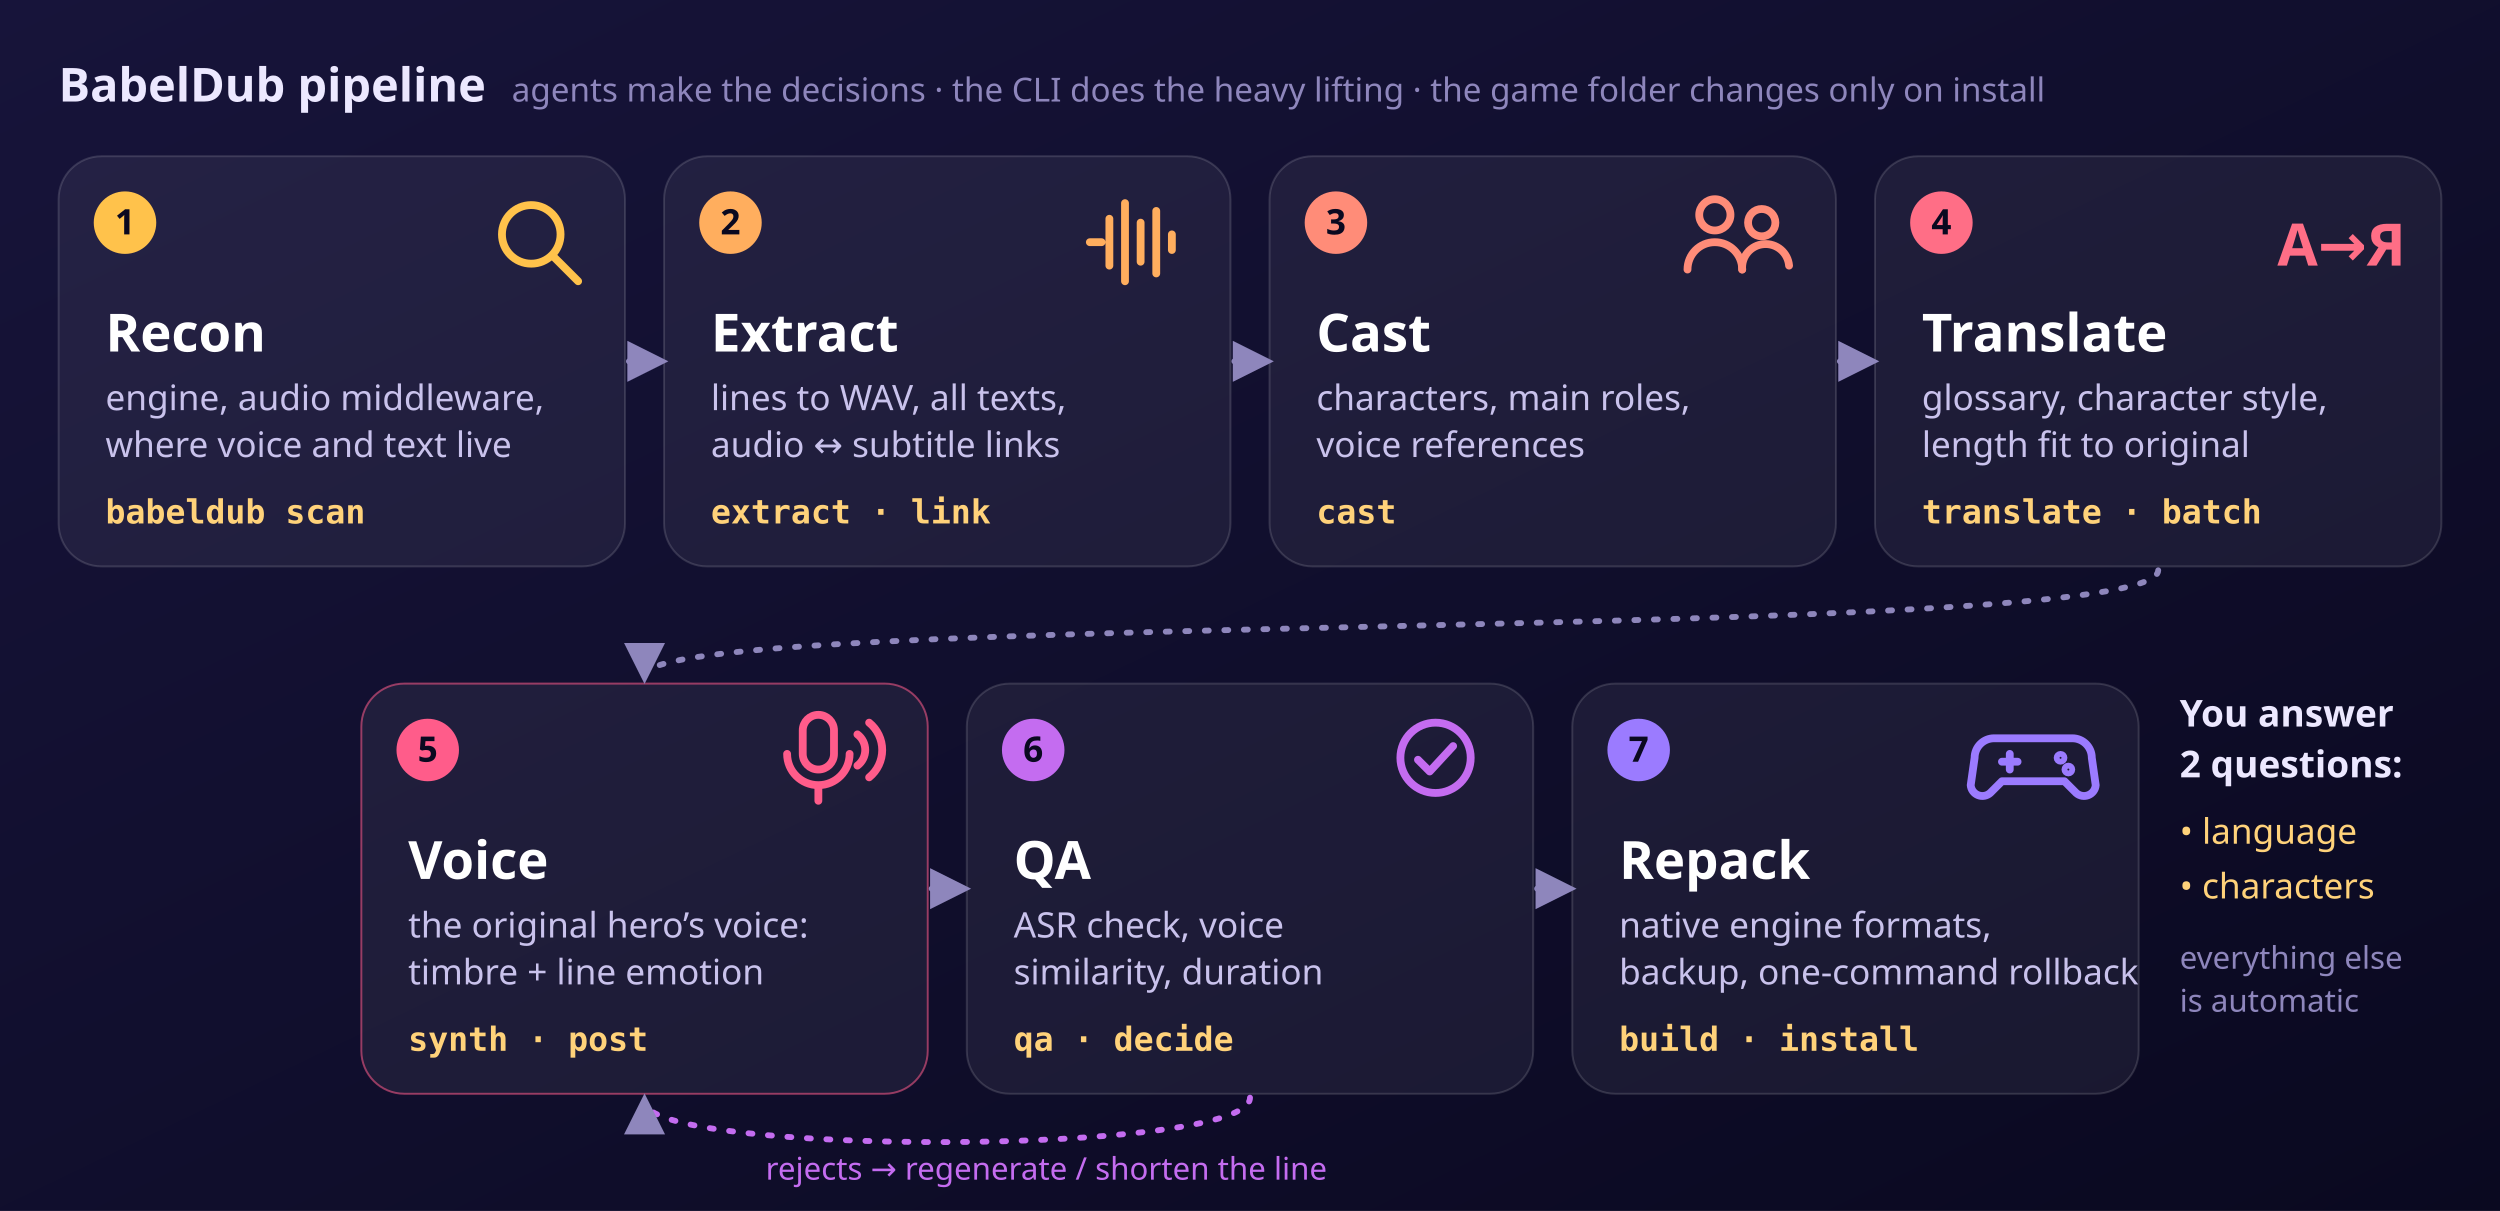
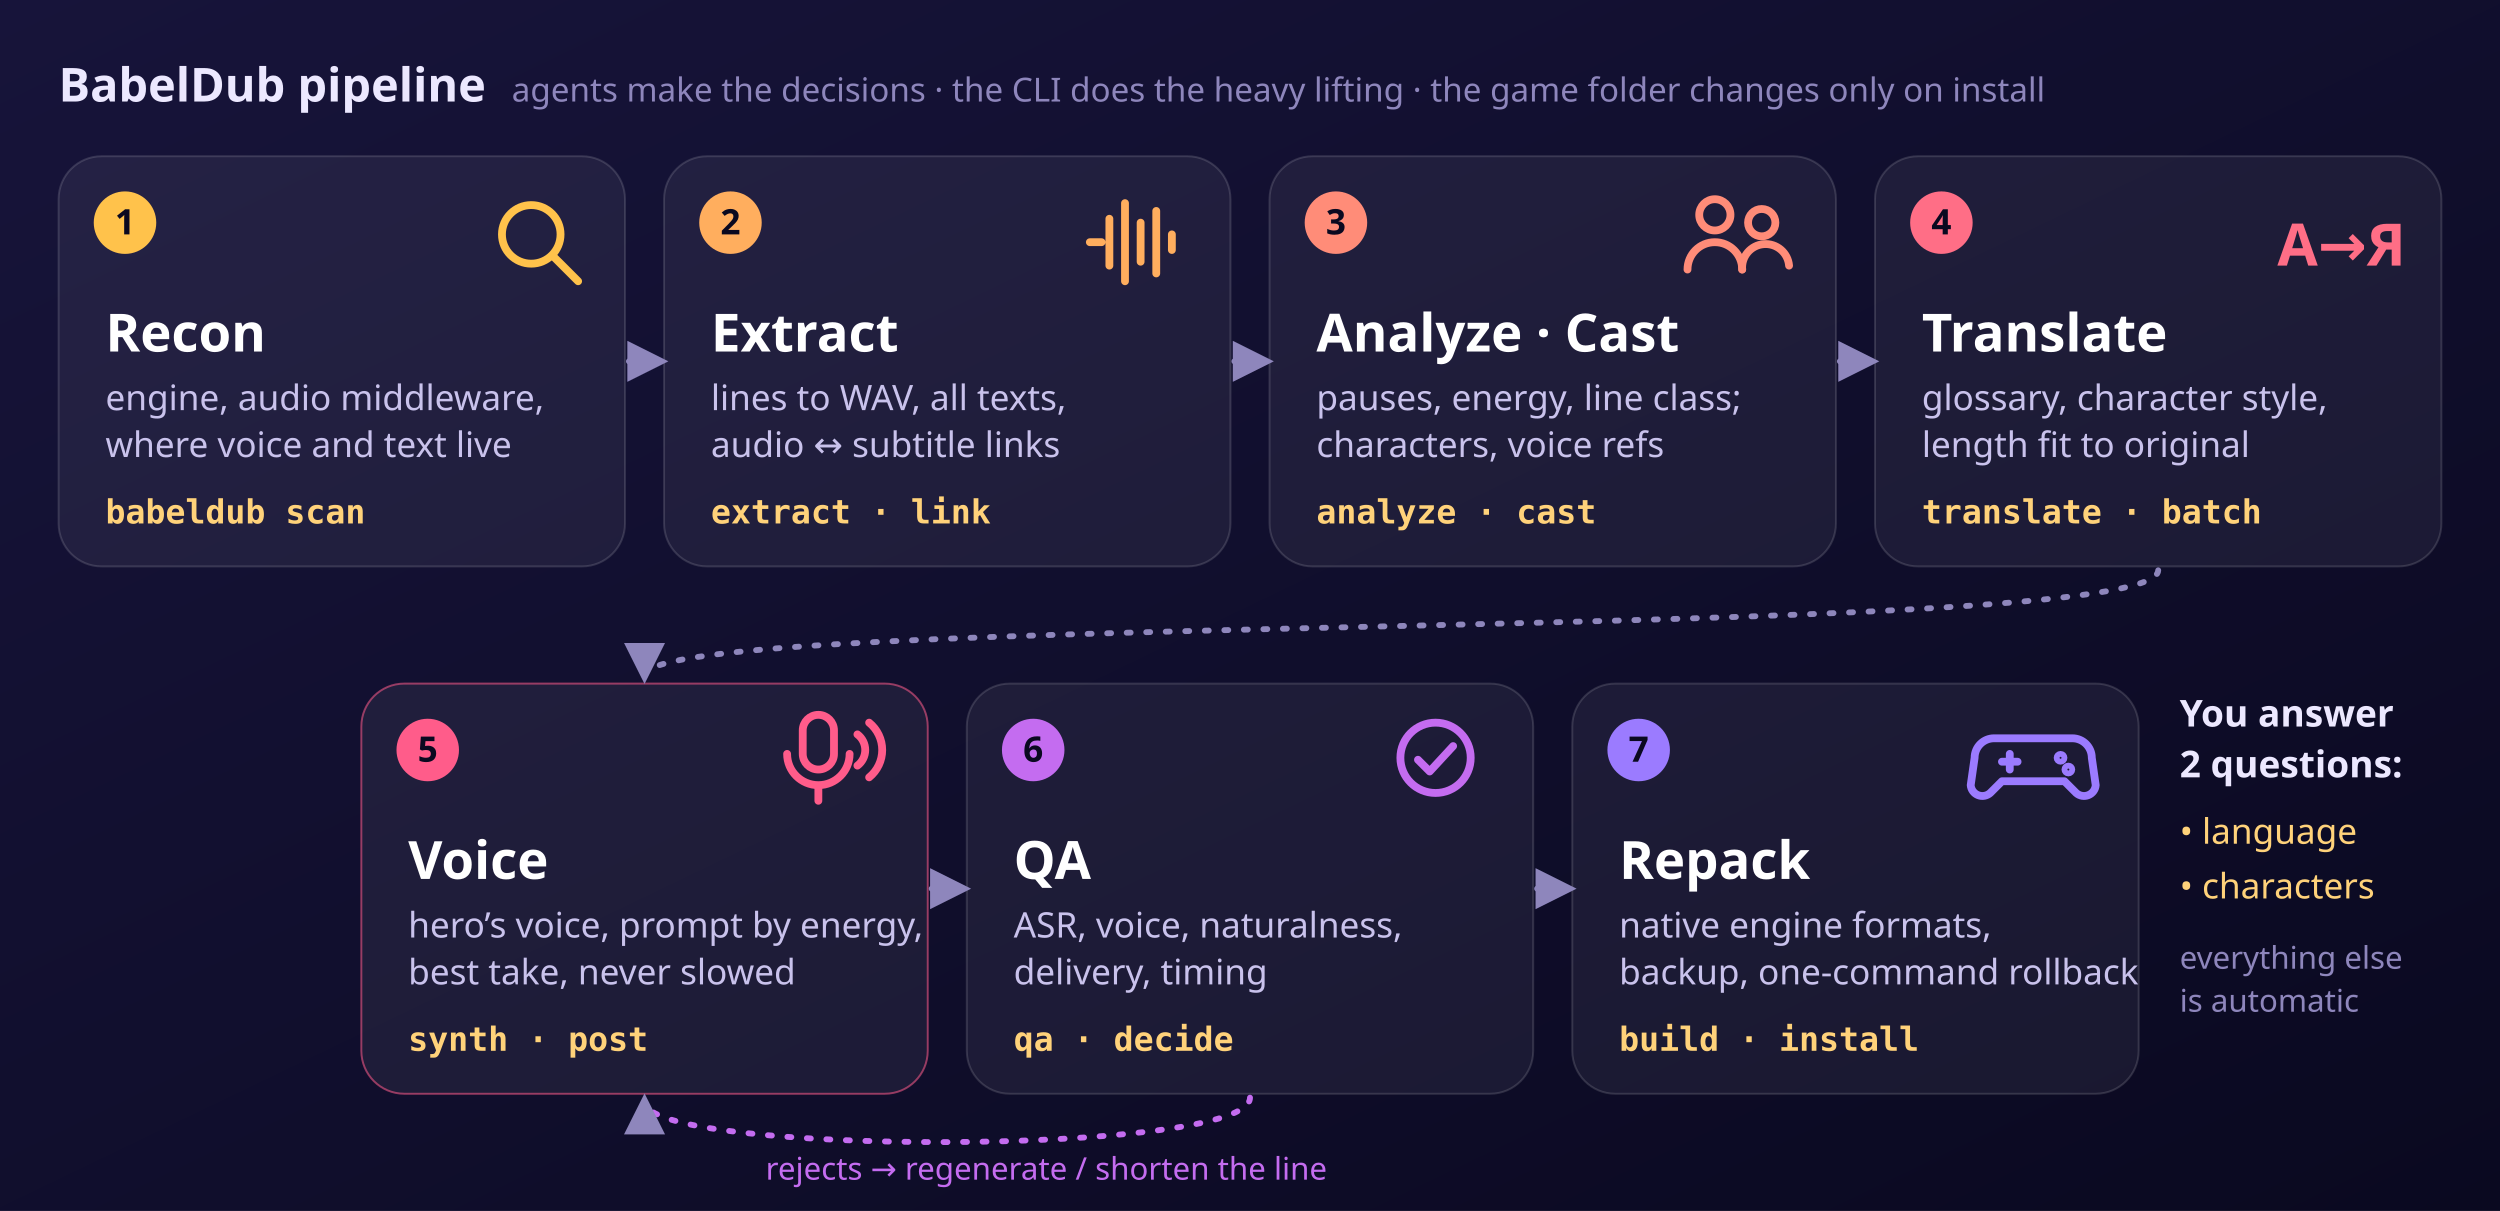
<svg xmlns="http://www.w3.org/2000/svg" viewBox="0 0 1280 620" width="1280" height="620" role="img" aria-labelledby="t">
  <defs>
    <linearGradient id="bg" x1="0" y1="0" x2="1" y2="1">
      <stop offset="0" stop-color="#17143A" />
      <stop offset="1" stop-color="#0A0920" />
    </linearGradient>
    <linearGradient id="accent" x1="0" y1="0" x2="1" y2="0">
      <stop offset="0" stop-color="#FFC24B" />
      <stop offset="0.5" stop-color="#FF5C8A" />
      <stop offset="1" stop-color="#9B7BFF" />
    </linearGradient>
    <marker id="arrow" viewBox="0 0 10 10" refX="8" refY="5" markerWidth="7" markerHeight="7" orient="auto">
      <path d="M0 0 L10 5 L0 10 z" fill="#8E86BC" />
    </marker>
    <style>
      .card { fill: #FFFFFF; fill-opacity: 0.06; stroke: #FFFFFF; stroke-opacity: 0.14; }
      .num { font-family: 'Segoe UI', sans-serif; font-weight: 700; font-size: 18px; fill: #0A0920; }
      .title { font-family: 'Segoe UI', sans-serif; font-weight: 700; font-size: 27px; fill: #FFFFFF; }
      .sub { font-family: 'Segoe UI', sans-serif; font-weight: 400; font-size: 18px; fill: #C9C2EC; }
      .cmd { font-family: Consolas, 'Cascadia Mono', monospace; font-weight: 600; font-size: 17px; fill: #FFD27A; }
      .icon { fill: none; stroke-width: 4; stroke-linecap: round; stroke-linejoin: round; }
      .flow { fill: none; stroke: #8E86BC; stroke-width: 3; stroke-dasharray: 2 8; stroke-linecap: round; }
      .head { font-family: 'Segoe UI', sans-serif; font-weight: 700; font-size: 24px; fill: #ECE8FF; }
      .note { font-family: 'Segoe UI', sans-serif; font-weight: 400; font-size: 17px; fill: #8E86BC; }
    </style>
  </defs>
  <rect width="1280" height="620" fill="url(#bg)" />
  <text x="30" y="52" class="head">BabelDub pipeline</text>
  <text x="262" y="52" class="note">agents make the decisions · the CLI does the heavy lifting · the game folder changes only on install</text>
  <g transform="translate(30 80)">
    <rect class="card" width="290" height="210" rx="22" />
    <circle cx="34" cy="34" r="16" fill="#FFC24B" />
    <text x="34" y="40" text-anchor="middle" class="num">1</text>
    <g class="icon" stroke="#FFC24B" transform="translate(222 20)">
      <circle cx="20" cy="20" r="15" />
      <path d="M31 31 L44 44" />
    </g>
    <text x="24" y="100" class="title">Recon</text>
    <text x="24" y="130" class="sub">engine, audio middleware,</text>
    <text x="24" y="154" class="sub">where voice and text live</text>
    <text x="24" y="188" class="cmd">babeldub scan</text>
  </g>
  <g transform="translate(340 80)">
    <rect class="card" width="290" height="210" rx="22" />
    <circle cx="34" cy="34" r="16" fill="#FFAE5E" />
    <text x="34" y="40" text-anchor="middle" class="num">2</text>
    <g class="icon" stroke="#FFAE5E" transform="translate(214 18)">
      <path d="M4 26 h6 M14 14 v24 M22 6 v40 M30 16 v20 M38 10 v32 M46 22 v8" />
    </g>
    <text x="24" y="100" class="title">Extract</text>
    <text x="24" y="130" class="sub">lines to WAV, all texts,</text>
    <text x="24" y="154" class="sub">audio ↔ subtitle links</text>
    <text x="24" y="188" class="cmd">extract · link</text>
  </g>
  <g transform="translate(650 80)">
    <rect class="card" width="290" height="210" rx="22" />
    <circle cx="34" cy="34" r="16" fill="#FF8C78" />
    <text x="34" y="40" text-anchor="middle" class="num">3</text>
    <g class="icon" stroke="#FF8C78" transform="translate(212 16)">
      <circle cx="16" cy="14" r="8" />
      <path d="M2 42 a14 14 0 0 1 28 0" />
      <circle cx="40" cy="18" r="7" />
      <path d="M30 42 a12 12 0 0 1 24 -2" />
    </g>
-     <text x="24" y="100" class="title">Cast</text>
-     <text x="24" y="130" class="sub">characters, main roles,</text>
-     <text x="24" y="154" class="sub">voice references</text>
-     <text x="24" y="188" class="cmd">cast</text>
+     <text x="24" y="100" class="title">Analyze · Cast</text>
+     <text x="24" y="130" class="sub">pauses, energy, line class;</text>
+     <text x="24" y="154" class="sub">characters, voice refs</text>
+     <text x="24" y="188" class="cmd">analyze · cast</text>
  </g>
  <g transform="translate(960 80)">
    <rect class="card" width="290" height="210" rx="22" />
    <circle cx="34" cy="34" r="16" fill="#FF6E86" />
    <text x="34" y="40" text-anchor="middle" class="num">4</text>
    <text x="206" y="56" font-family="Segoe UI, sans-serif" font-weight="700" font-size="30" fill="#FF6E86">A→Я</text>
    <text x="24" y="100" class="title">Translate</text>
    <text x="24" y="130" class="sub">glossary, character style,</text>
    <text x="24" y="154" class="sub">length fit to original</text>
    <text x="24" y="188" class="cmd">translate · batch</text>
  </g>
  <g transform="translate(185 350)">
    <rect class="card" width="290" height="210" rx="22" style="stroke:#FF5C8A;stroke-opacity:.55" />
    <circle cx="34" cy="34" r="16" fill="#FF5C8A" />
    <text x="34" y="40" text-anchor="middle" class="num">5</text>
    <g class="icon" stroke="#FF5C8A" transform="translate(214 14)">
      <rect x="12" y="2" width="16" height="28" rx="8" />
      <path d="M4 22 a16 16 0 0 0 32 0 M20 38 v8 M40 12 a10 10 0 0 1 0 16 M46 6 a18 18 0 0 1 0 28" />
    </g>
    <text x="24" y="100" class="title">Voice</text>
-     <text x="24" y="130" class="sub">the original hero’s voice:</text>
-     <text x="24" y="154" class="sub">timbre + line emotion</text>
+     <text x="24" y="130" class="sub">hero’s voice, prompt by energy,</text>
+     <text x="24" y="154" class="sub">best take, never slowed</text>
    <text x="24" y="188" class="cmd">synth · post</text>
  </g>
  <g transform="translate(495 350)">
    <rect class="card" width="290" height="210" rx="22" />
    <circle cx="34" cy="34" r="16" fill="#C46CF0" />
    <text x="34" y="40" text-anchor="middle" class="num">6</text>
    <g class="icon" stroke="#C46CF0" transform="translate(220 18)">
      <circle cx="20" cy="20" r="18" />
      <path d="M11 21 l6 6 l12 -13" />
    </g>
    <text x="24" y="100" class="title">QA</text>
-     <text x="24" y="130" class="sub">ASR check, voice</text>
-     <text x="24" y="154" class="sub">similarity, duration</text>
+     <text x="24" y="130" class="sub">ASR, voice, naturalness,</text>
+     <text x="24" y="154" class="sub">delivery, timing</text>
    <text x="24" y="188" class="cmd">qa · decide</text>
  </g>
  <g transform="translate(805 350)">
    <rect class="card" width="290" height="210" rx="22" />
    <circle cx="34" cy="34" r="16" fill="#9B7BFF" />
    <text x="34" y="40" text-anchor="middle" class="num">7</text>
    <g class="icon" stroke="#9B7BFF" transform="translate(206 18)">
      <path d="M10 10 h40 a10 10 0 0 1 10 10 l2 14 a6 6 0 0 1 -10 4 l-6 -6 h-32 l-6 6 a6 6 0 0 1 -10 -4 l2 -14 a10 10 0 0 1 10 -10 z" />
      <path d="M18 18 v8 M14 22 h8" />
      <circle cx="44" cy="20" r="1.5" />
      <circle cx="48" cy="26" r="1.5" />
    </g>
    <text x="24" y="100" class="title">Repack</text>
    <text x="24" y="130" class="sub">native engine formats,</text>
    <text x="24" y="154" class="sub" font-size="17">backup, one-command rollback</text>
    <text x="24" y="188" class="cmd">build · install</text>
  </g>
  <path class="flow" d="M322 185 H338" marker-end="url(#arrow)" />
  <path class="flow" d="M632 185 H648" marker-end="url(#arrow)" />
  <path class="flow" d="M942 185 H958" marker-end="url(#arrow)" />
  <path class="flow" d="M1105 292 C1105 330 330 312 330 346" marker-end="url(#arrow)" />
  <path class="flow" d="M477 455 H493" marker-end="url(#arrow)" />
  <path class="flow" d="M787 455 H803" marker-end="url(#arrow)" />
  <path class="flow" d="M640 562 C640 592 330 592 330 564" marker-end="url(#arrow)" style="stroke:#C46CF0" />
  <text x="392" y="604" class="note" style="font-size:16px;fill:#C46CF0">rejects → regenerate / shorten the line</text>
  <g transform="translate(1116 372)" font-family="Segoe UI, sans-serif">
    <text x="0" y="0" font-size="19" font-weight="700" fill="#ECE8FF">You answer</text>
    <text x="0" y="26" font-size="19" font-weight="700" fill="#ECE8FF">2 questions:</text>
    <text x="0" y="60" font-size="18" fill="#FFD27A">• language</text>
    <text x="0" y="88" font-size="18" fill="#FFD27A">• characters</text>
    <text x="0" y="124" font-size="16" fill="#8E86BC">everything else</text>
    <text x="0" y="146" font-size="16" fill="#8E86BC">is automatic</text>
  </g>
</svg>
